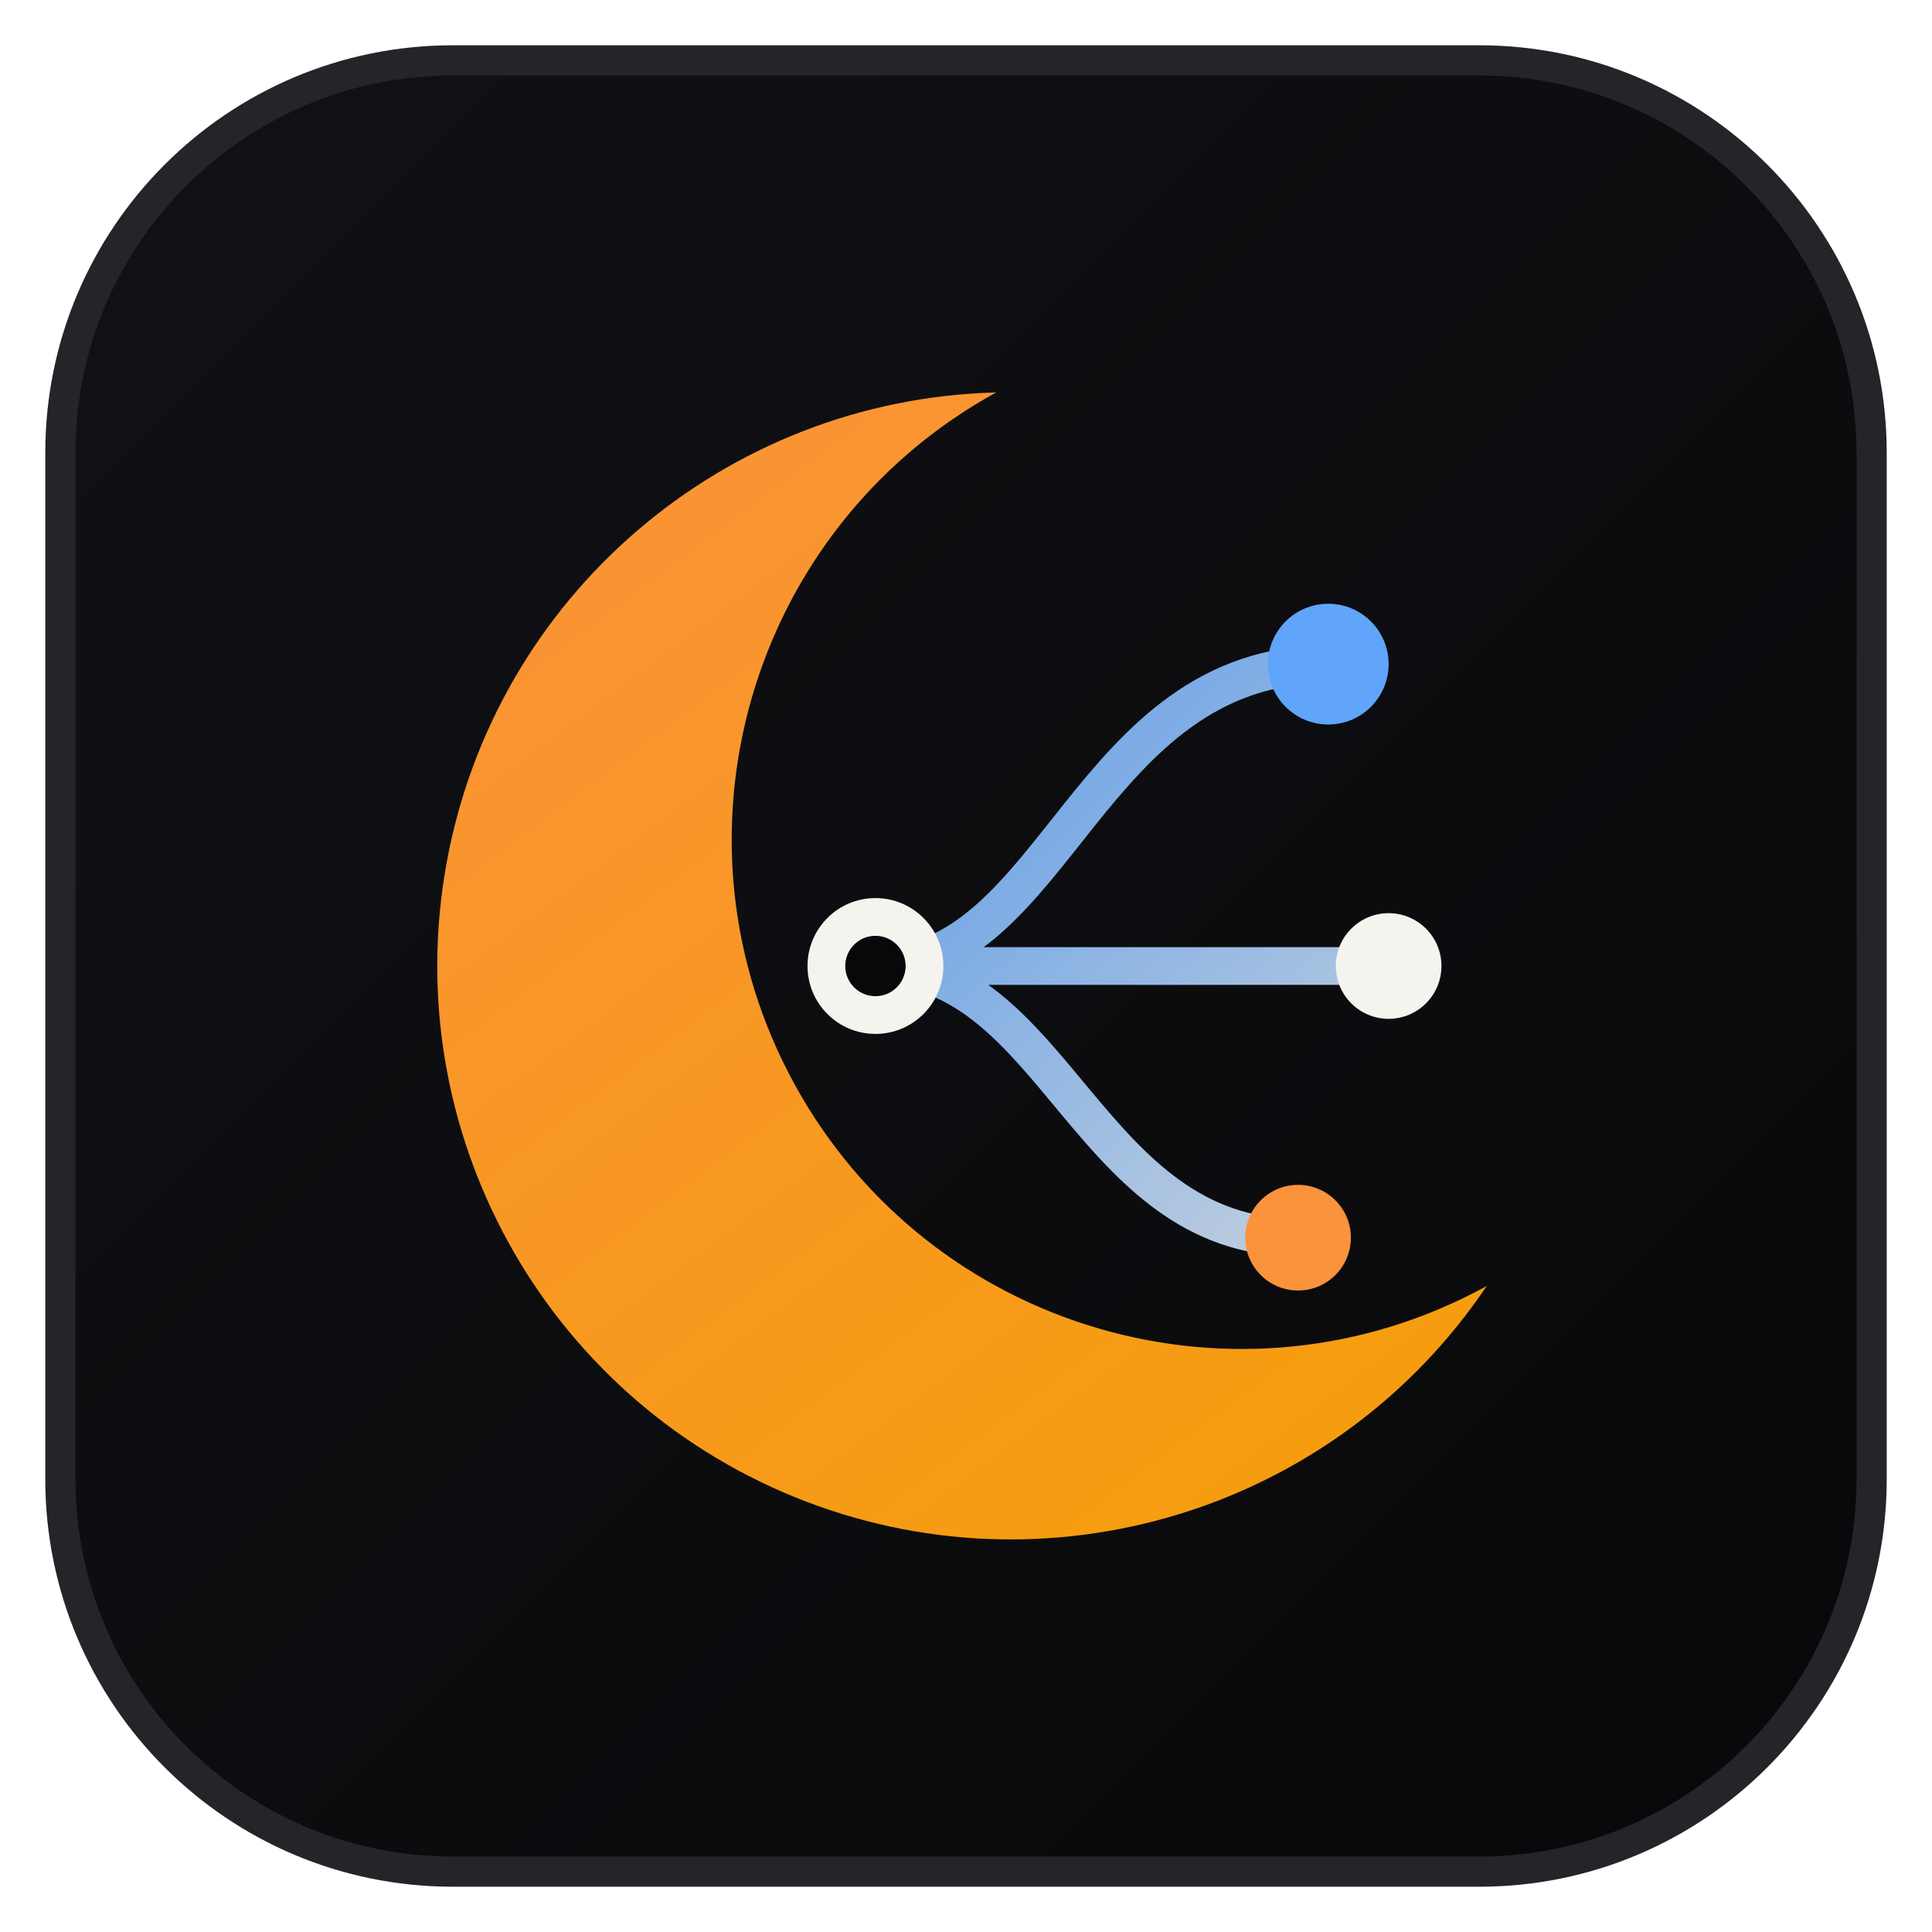
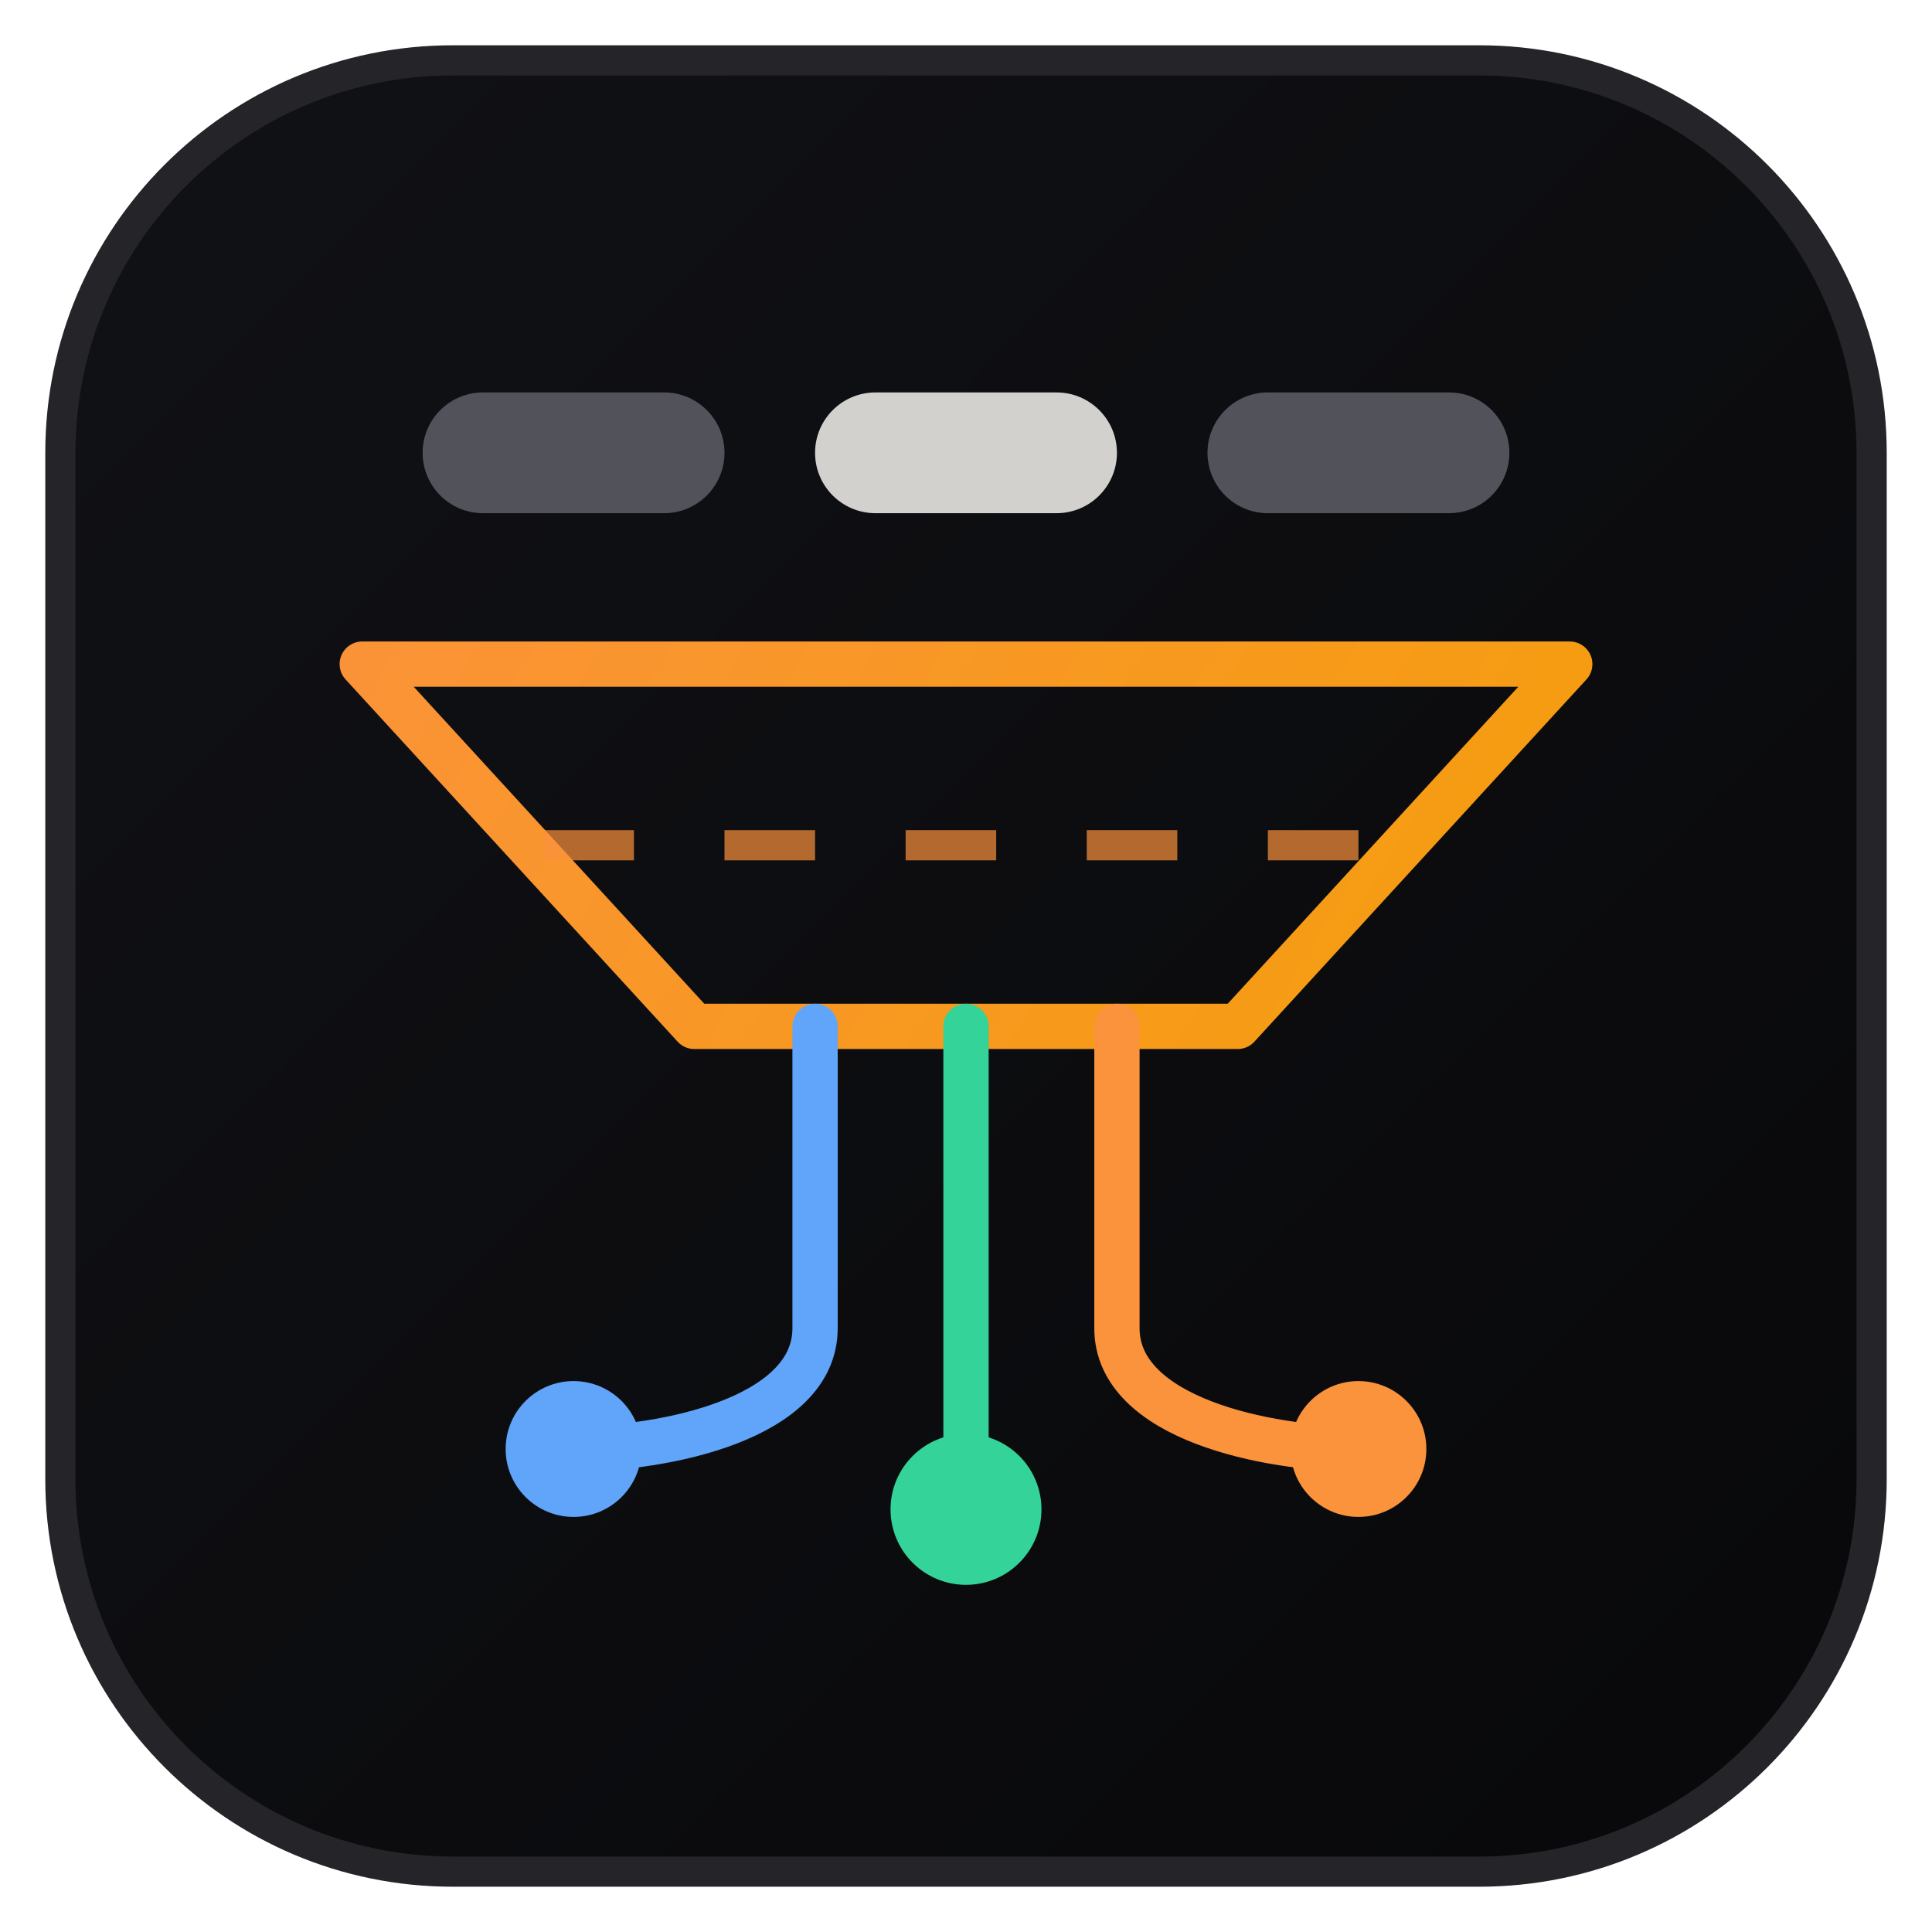
- <svg xmlns="http://www.w3.org/2000/svg" viewBox="0 0 128 128" width="128" height="128" role="img" aria-label="pi-noctalia logo">
+ <svg xmlns="http://www.w3.org/2000/svg" viewBox="0 0 128 128" width="128" height="128" role="img" aria-label="pi-sieve logo">
  <defs>
    <linearGradient id="bg" x1="0" y1="0" x2="128" y2="128" gradientUnits="userSpaceOnUse">
      <stop offset="0%" stop-color="#111216" />
      <stop offset="100%" stop-color="#08080a" />
    </linearGradient>
-     <linearGradient id="amber" x1="28" y1="24" x2="88" y2="104" gradientUnits="userSpaceOnUse">
+     <linearGradient id="amber" x1="24" y1="24" x2="104" y2="72" gradientUnits="userSpaceOnUse">
      <stop offset="0%" stop-color="#fb923c" />
      <stop offset="100%" stop-color="#f59e0b" />
    </linearGradient>
-     <linearGradient id="arc" x1="58" y1="42" x2="104" y2="90" gradientUnits="userSpaceOnUse">
-       <stop offset="0%" stop-color="#60a5fa" />
-       <stop offset="100%" stop-color="#f4f3ee" />
-     </linearGradient>
  </defs>
  <rect x="4" y="4" width="120" height="120" rx="26" fill="url(#bg)" stroke="#242429" stroke-width="2" />
-   <path fill-rule="evenodd" clip-rule="evenodd" fill="url(#amber)" d="M66 26 A38 38 0 1 0 98.5 85.2 A30 30 0 1 1 66 26 Z" />
-   <path d="M58 64 C70 64, 72 44, 88 44 M58 64 C74 64, 76 64, 92 64 M58 64 C70 64, 72 82, 86 82" fill="none" stroke="url(#arc)" stroke-width="2.5" stroke-linecap="round" opacity="0.92" />
-   <circle cx="58" cy="64" r="4.5" fill="#f4f3ee" />
-   <circle cx="58" cy="64" r="2" fill="#08080a" />
-   <circle cx="88" cy="44" r="4" fill="#60a5fa" />
-   <circle cx="92" cy="64" r="3.5" fill="#f4f3ee" />
-   <circle cx="86" cy="82" r="3.5" fill="#fb923c" />
+   <rect x="28" y="26" width="20" height="8" rx="4" fill="#52525b" />
+   <rect x="54" y="26" width="20" height="8" rx="4" fill="#f4f3ee" opacity="0.85" />
+   <rect x="80" y="26" width="20" height="8" rx="4" fill="#52525b" />
+   <path d="M24 44 H104 L82 68 H46 Z" fill="none" stroke="url(#amber)" stroke-width="3" stroke-linejoin="round" />
+   <line x1="36" y1="56" x2="92" y2="56" stroke="#fb923c" stroke-width="2" stroke-dasharray="6 6" opacity="0.7" />
+   <path d="M54 68 V88 C54 94, 44 96, 38 96" fill="none" stroke="#60a5fa" stroke-width="3" stroke-linecap="round" />
+   <path d="M64 68 V100" fill="none" stroke="#34d399" stroke-width="3" stroke-linecap="round" />
+   <path d="M74 68 V88 C74 94, 84 96, 90 96" fill="none" stroke="#fb923c" stroke-width="3" stroke-linecap="round" />
+   <circle cx="38" cy="96" r="4.5" fill="#60a5fa" />
+   <circle cx="64" cy="100" r="5" fill="#34d399" />
+   <circle cx="90" cy="96" r="4.5" fill="#fb923c" />
</svg>
